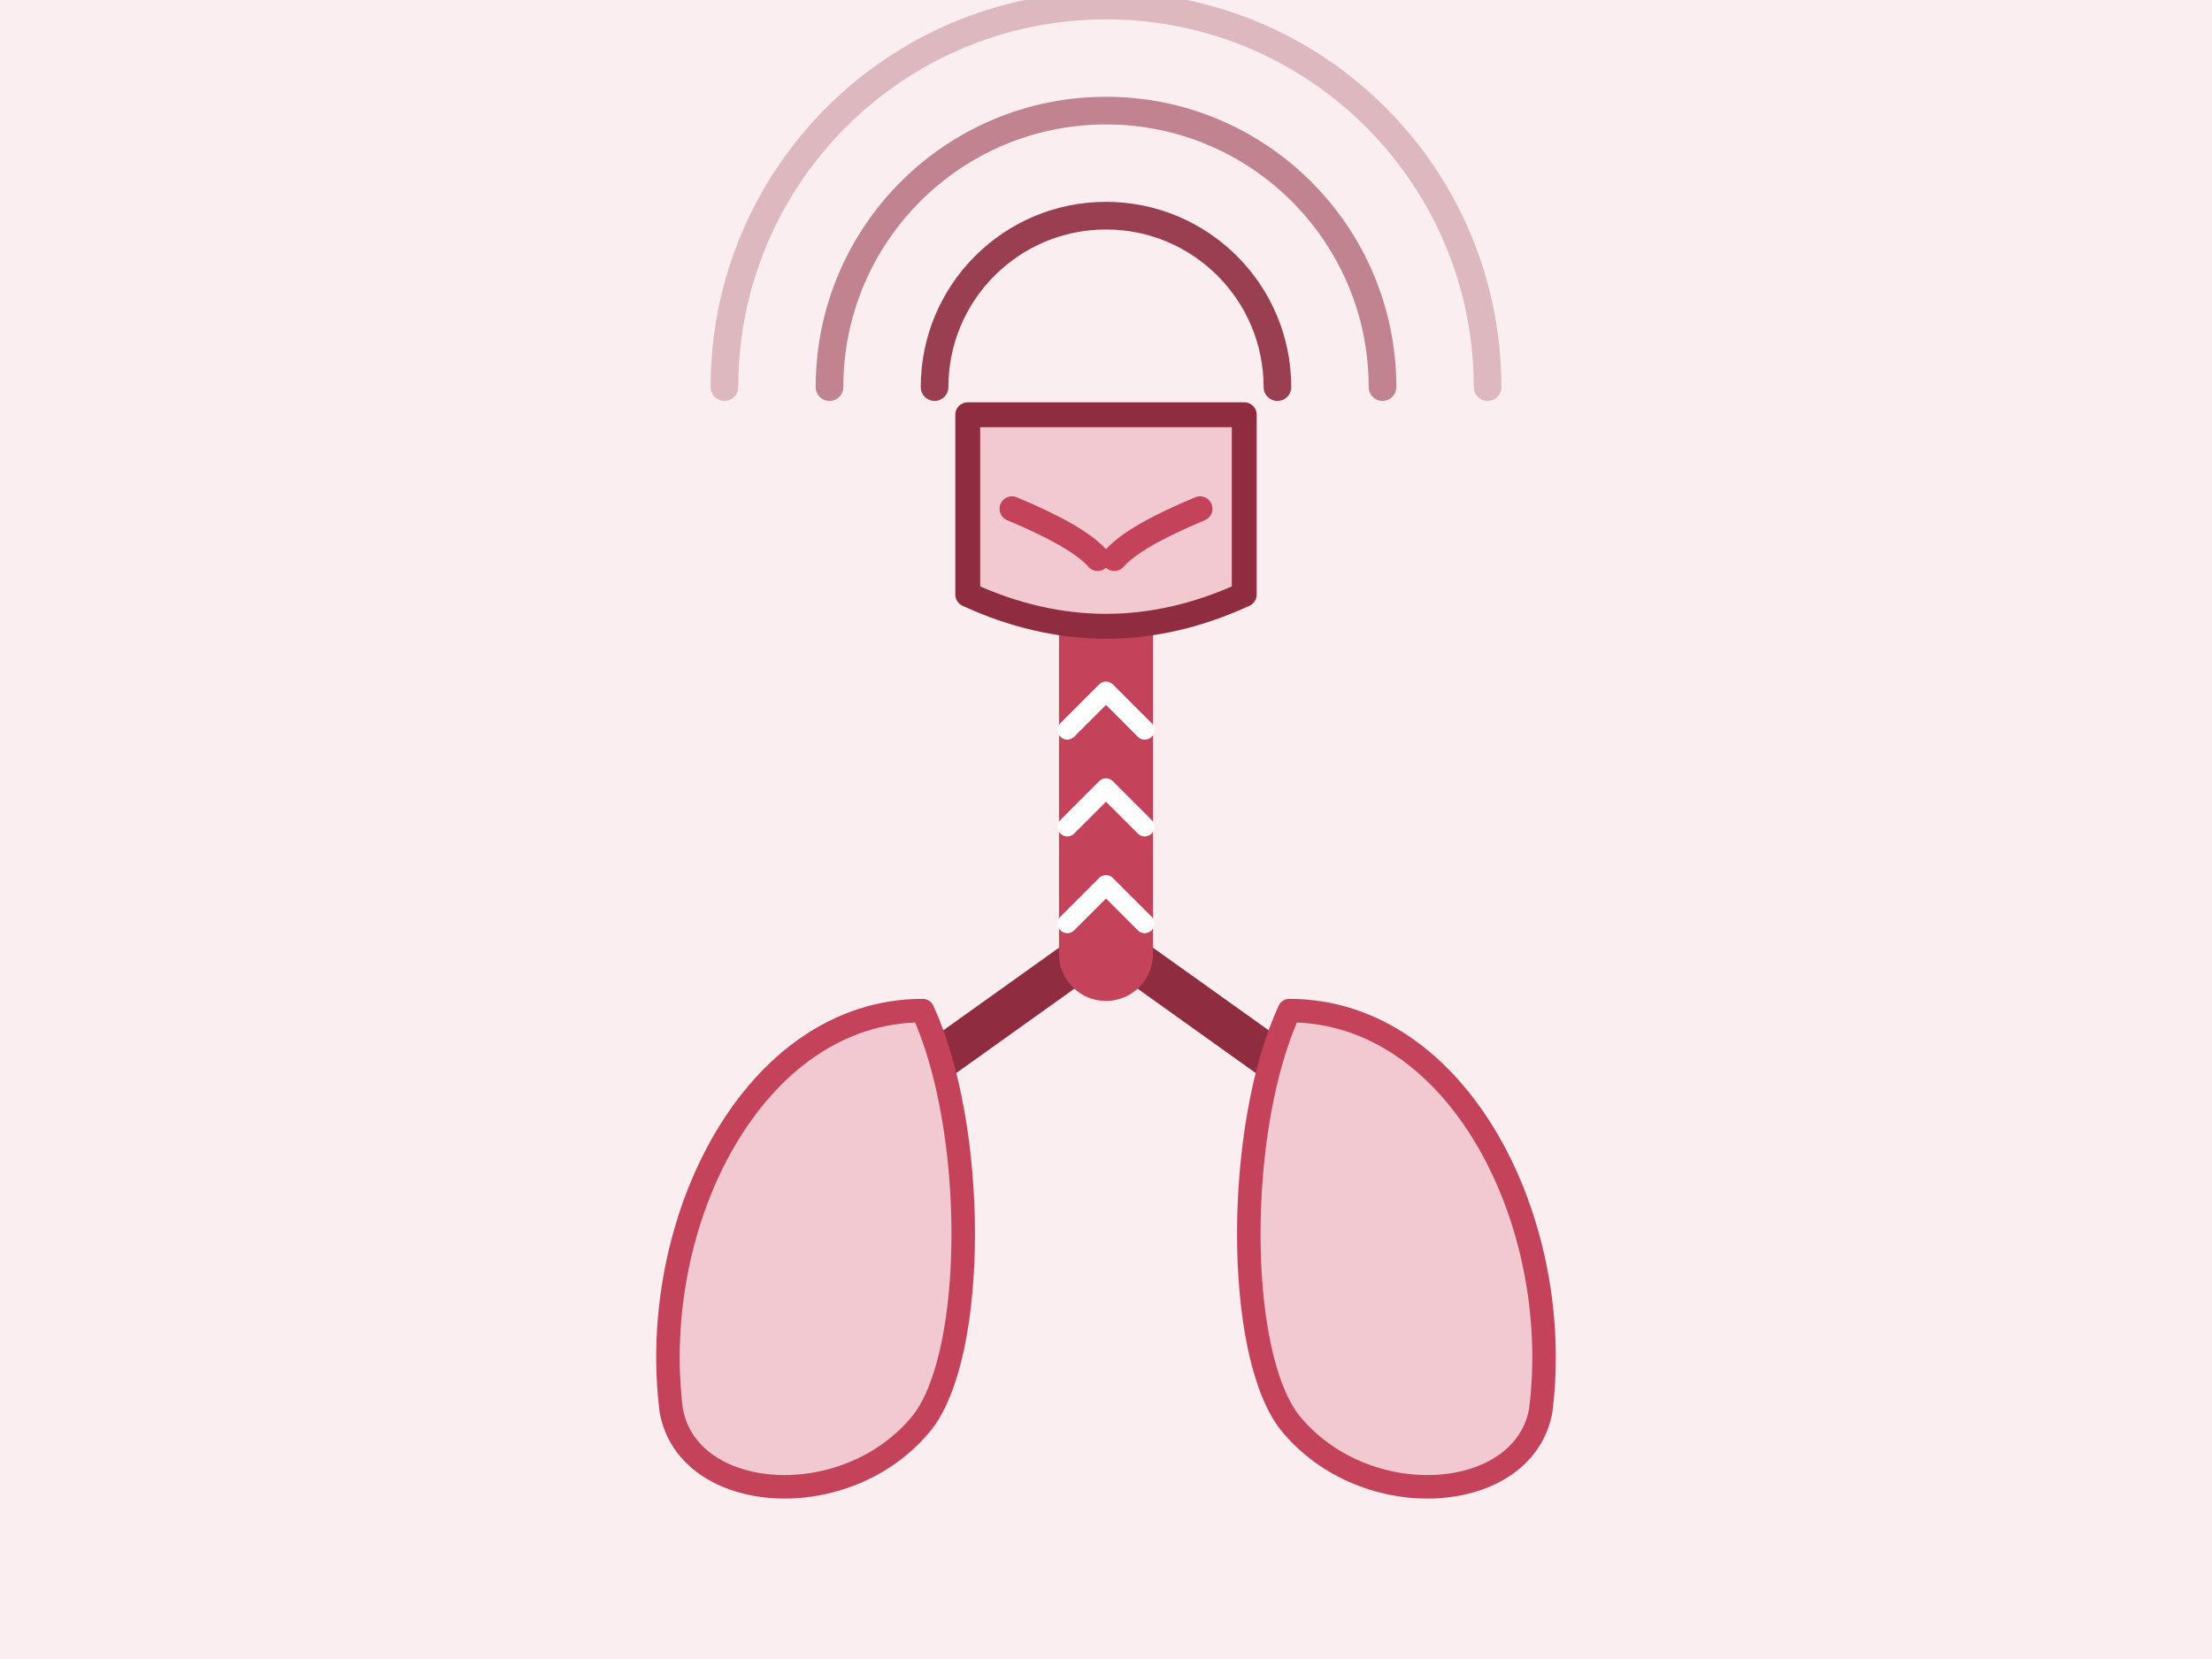
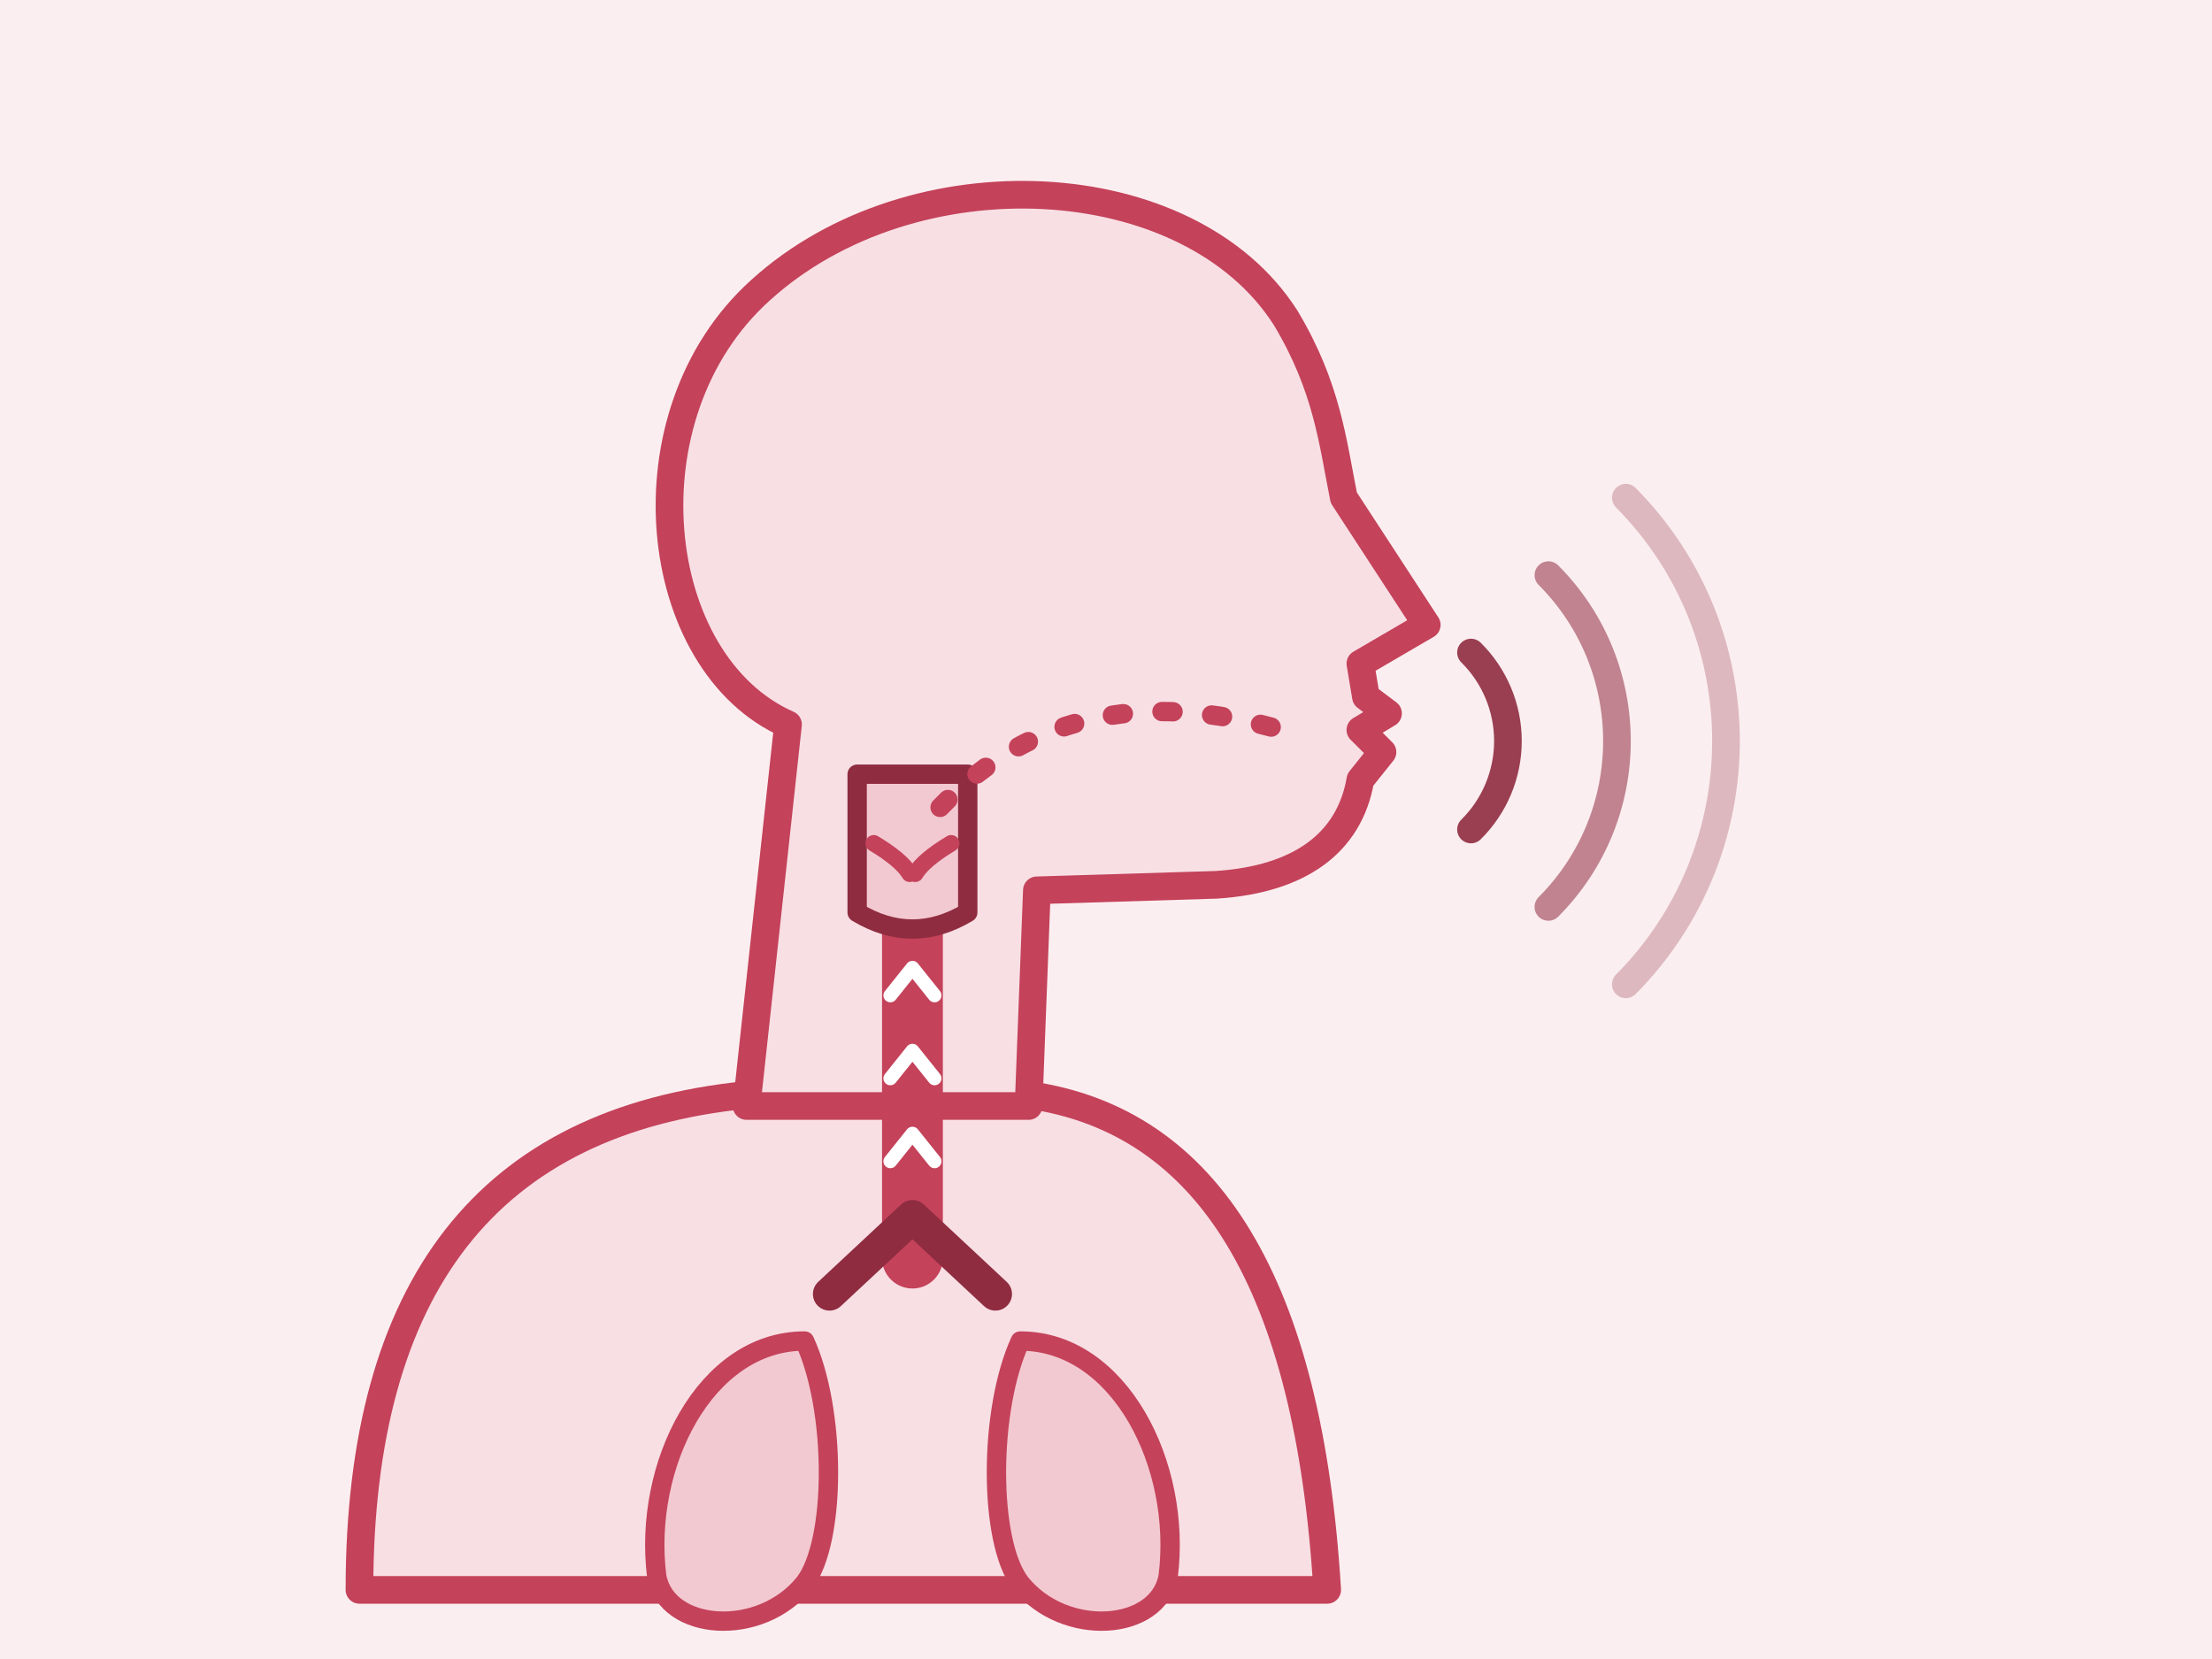
<svg xmlns="http://www.w3.org/2000/svg" viewBox="0 0 800 600" role="img" aria-hidden="true">
  <rect width="800" height="600" fill="#fbeef0" />
-   <path d="M338 140A62 62 0 0 1 462 140" fill="none" stroke="#8f2c40" stroke-width="10" stroke-linecap="round" opacity="0.9" />
-   <path d="M300 140A100 100 0 0 1 500 140" fill="none" stroke="#8f2c40" stroke-width="10" stroke-linecap="round" opacity="0.55" />
-   <path d="M262 140A138 138 0 0 1 538 140" fill="none" stroke="#8f2c40" stroke-width="10" stroke-linecap="round" opacity="0.28" />
-   <g transform="translate(400 340) scale(.85) translate(-400 -300)">
-     <path d="M400 300L330 350M400 300L470 350" stroke="#8f2c40" stroke-width="18" stroke-linecap="round" />
-     <path d="M322 330C250 330 205 420 215 500C222 540 290 545 322 505C345 475 345 380 322 330Z" fill="#f3c9d1" stroke="#c4425a" stroke-width="10" stroke-linejoin="round" />
-     <path d="M478 330C550 330 595 420 585 500C578 540 510 545 478 505C455 475 455 380 478 330Z" fill="#f3c9d1" stroke="#c4425a" stroke-width="10" stroke-linejoin="round" />
+   <path d="M130 575Q130 410 270 396L372 396Q470 410 480 575Z" fill="#f8dfe4" stroke="#c4425a" stroke-width="10" stroke-linejoin="round" />
+   <path d="M270 400L285 262C235 240 225 150 275 105C330 55 430 60 465 115C480 140 482 160 486 180L516 226L492 240L494 252L502 258L492 264L500 272L492 282C488 305 470 318 440 320L375 322L372 400Z" fill="#f8dfe4" stroke="#c4425a" stroke-width="10" stroke-linejoin="round" />
+   <g transform="translate(330 470) scale(.5) translate(-400 -300)">
+     <path d="M322 330C250 330 205 420 215 500C222 540 290 545 322 505C345 475 345 380 322 330Z" fill="#f3c9d1" stroke="#c4425a" stroke-width="14" stroke-linejoin="round" />
+     <path d="M478 330C550 330 595 420 585 500C578 540 510 545 478 505C455 475 455 380 478 330Z" fill="#f3c9d1" stroke="#c4425a" stroke-width="14" stroke-linejoin="round" />
  </g>
-   <path d="M400 345V225" stroke="#c4425a" stroke-width="34" stroke-linecap="round" />
-   <path d="M386 264L400 250L414 264" fill="none" stroke="#fff" stroke-width="7" stroke-linecap="round" stroke-linejoin="round" />
-   <path d="M386 299L400 285L414 299" fill="none" stroke="#fff" stroke-width="7" stroke-linecap="round" stroke-linejoin="round" />
-   <path d="M386 334L400 320L414 334" fill="none" stroke="#fff" stroke-width="7" stroke-linecap="round" stroke-linejoin="round" />
-   <path d="M350 150H450V215Q400 238 350 215Z" fill="#f3c9d1" stroke="#8f2c40" stroke-width="9" stroke-linejoin="round" />
-   <path d="M366 184Q390 194 397 202M434 184Q410 194 403 202" fill="none" stroke="#c4425a" stroke-width="9" stroke-linecap="round" />
+   <path d="M330 330V455" stroke="#c4425a" stroke-width="22" stroke-linecap="round" />
+   <path d="M330 440L300 468M330 440L360 468" stroke="#8f2c40" stroke-width="12" stroke-linecap="round" />
+   <path d="M322 360L330 350L338 360" fill="none" stroke="#fff" stroke-width="5" stroke-linecap="round" stroke-linejoin="round" />
+   <path d="M322 390L330 380L338 390" fill="none" stroke="#fff" stroke-width="5" stroke-linecap="round" stroke-linejoin="round" />
+   <path d="M322 420L330 410L338 420" fill="none" stroke="#fff" stroke-width="5" stroke-linecap="round" stroke-linejoin="round" />
+   <path d="M310 280H350V330Q330 342 310 330Z" fill="#f3c9d1" stroke="#8f2c40" stroke-width="7" stroke-linejoin="round" />
+   <path d="M316 305Q326 311 329 316M344 305Q334 311 331 316" fill="none" stroke="#c4425a" stroke-width="6" stroke-linecap="round" />
+   <path d="M340 292Q390 240 470 266" fill="none" stroke="#c4425a" stroke-width="7" stroke-linecap="round" stroke-dasharray="4 14" />
+   <path d="M532 236A45 45 0 0 1 532 300" fill="none" stroke="#8f2c40" stroke-width="10" stroke-linecap="round" opacity="0.9" />
+   <path d="M560 208A85 85 0 0 1 560 328" fill="none" stroke="#8f2c40" stroke-width="10" stroke-linecap="round" opacity="0.55" />
+   <path d="M588 180A125 125 0 0 1 588 356" fill="none" stroke="#8f2c40" stroke-width="10" stroke-linecap="round" opacity="0.28" />
</svg>
